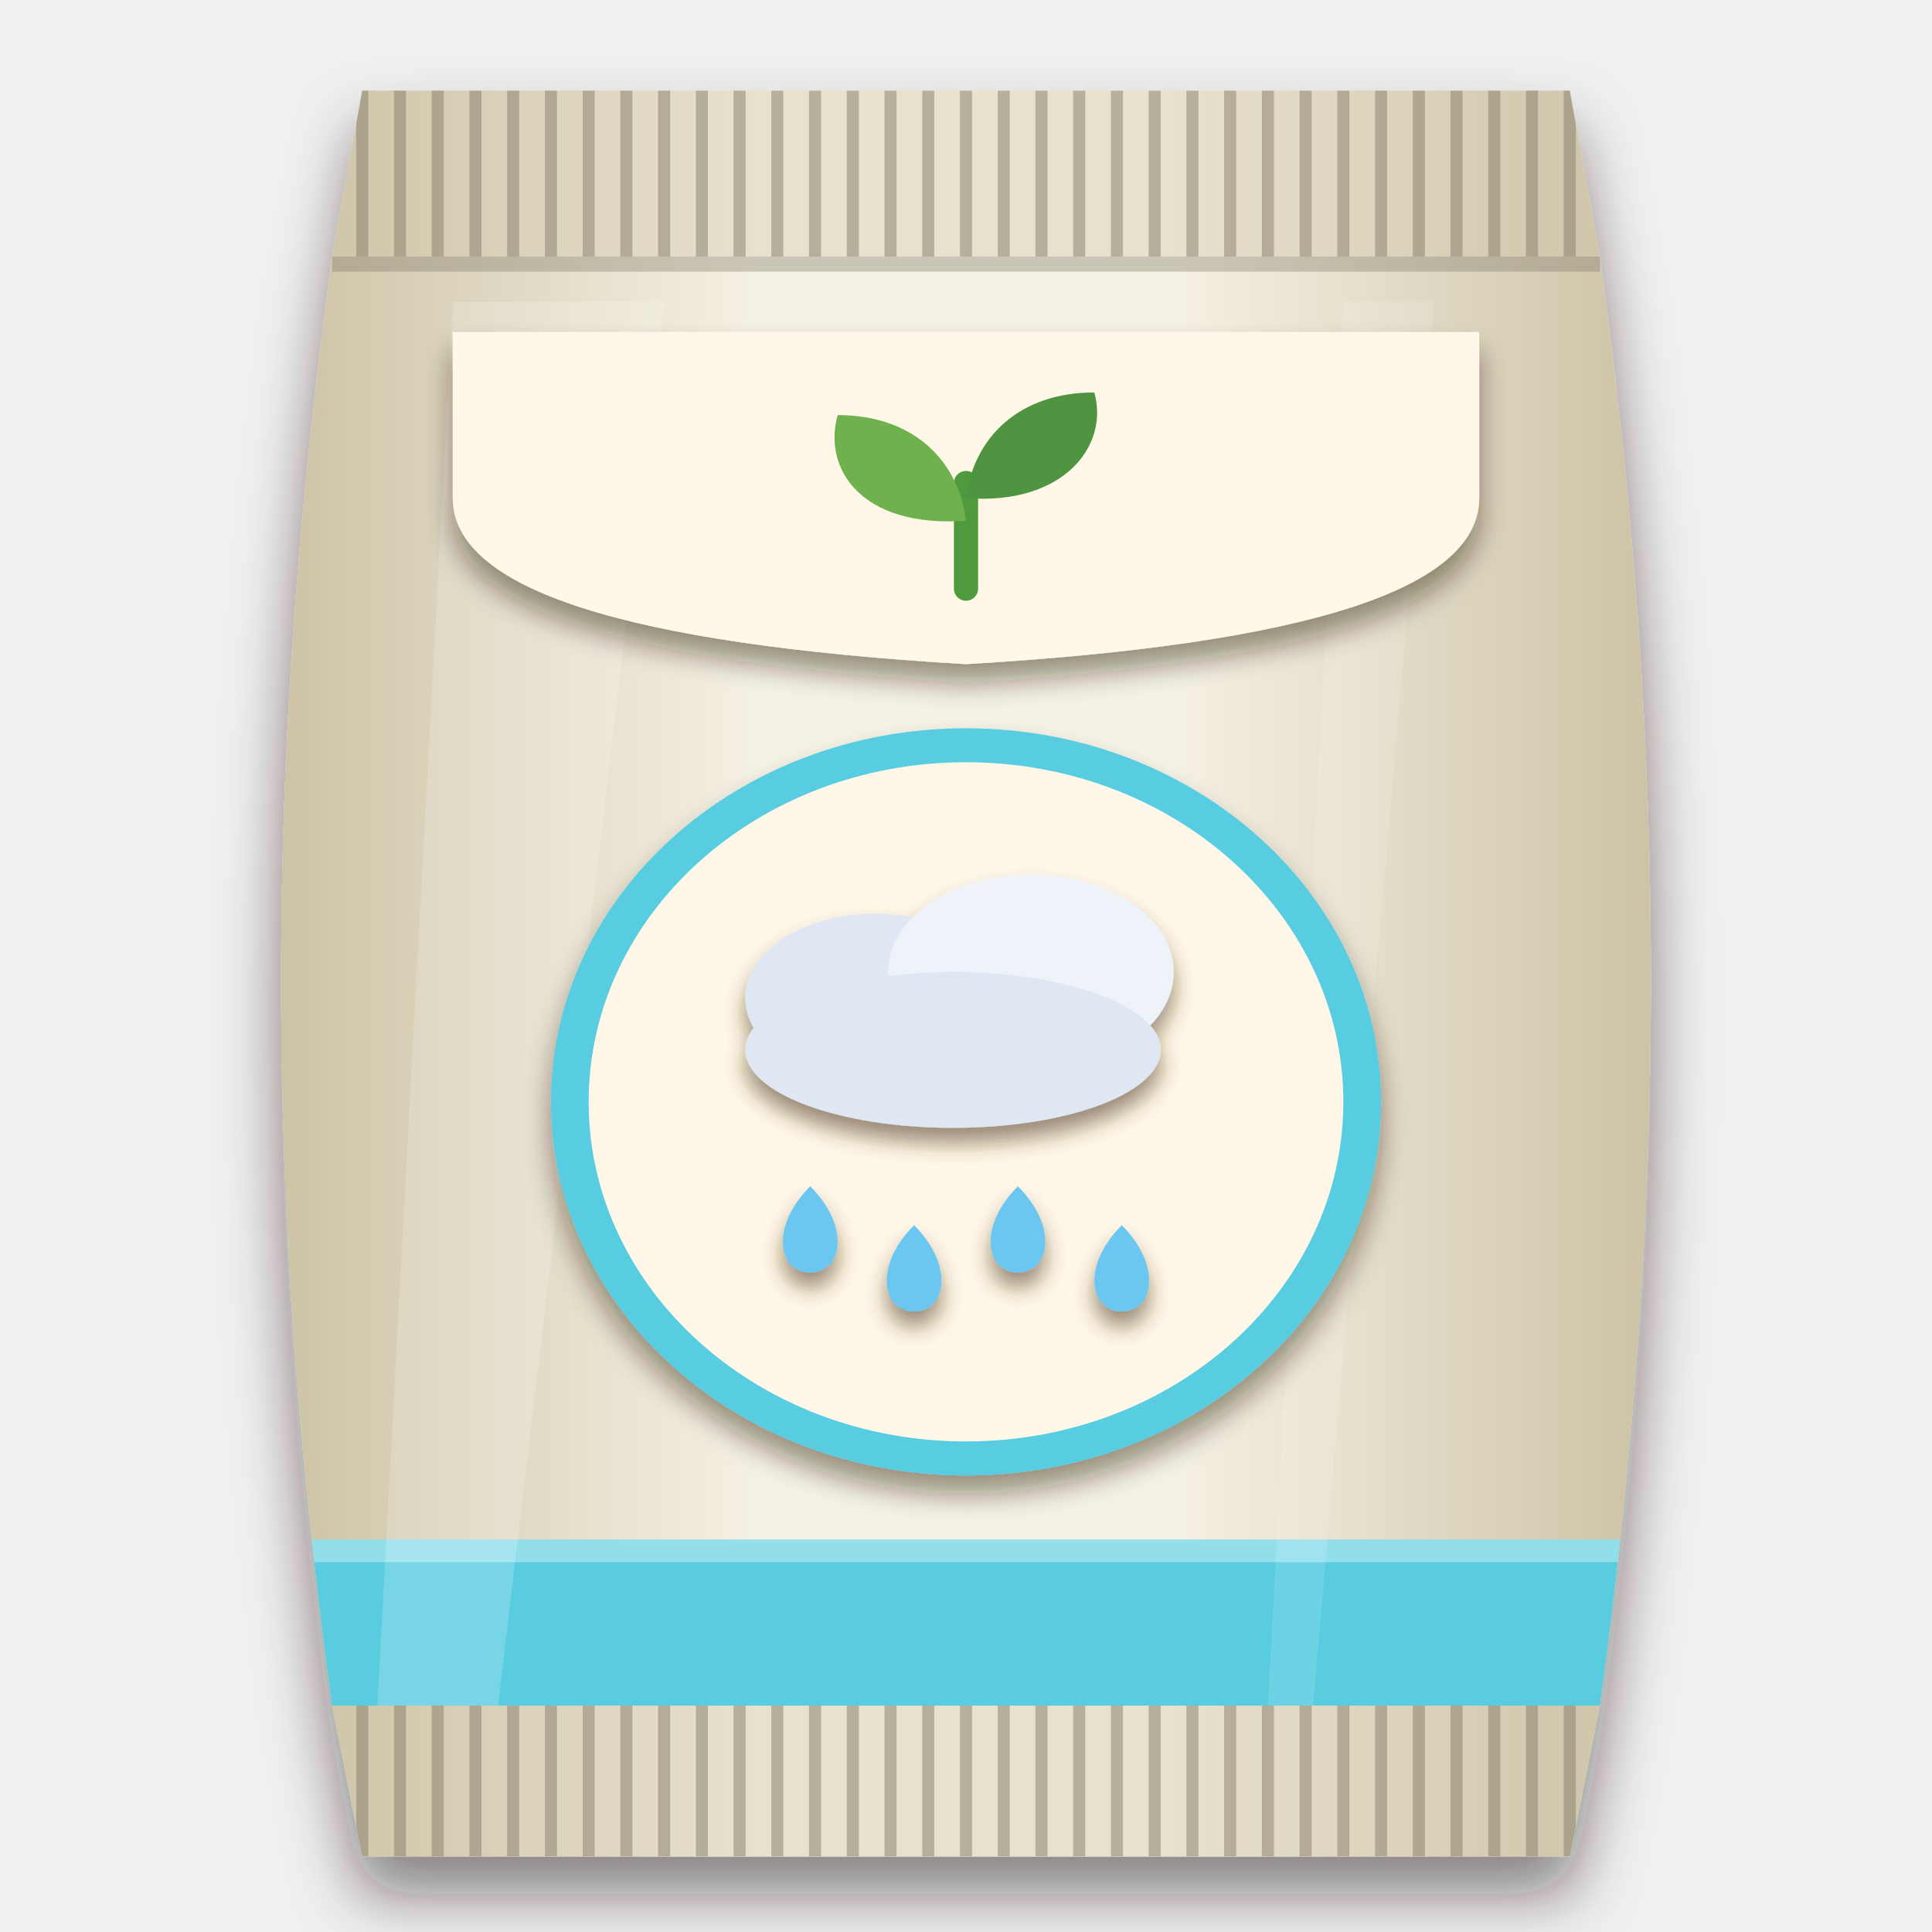
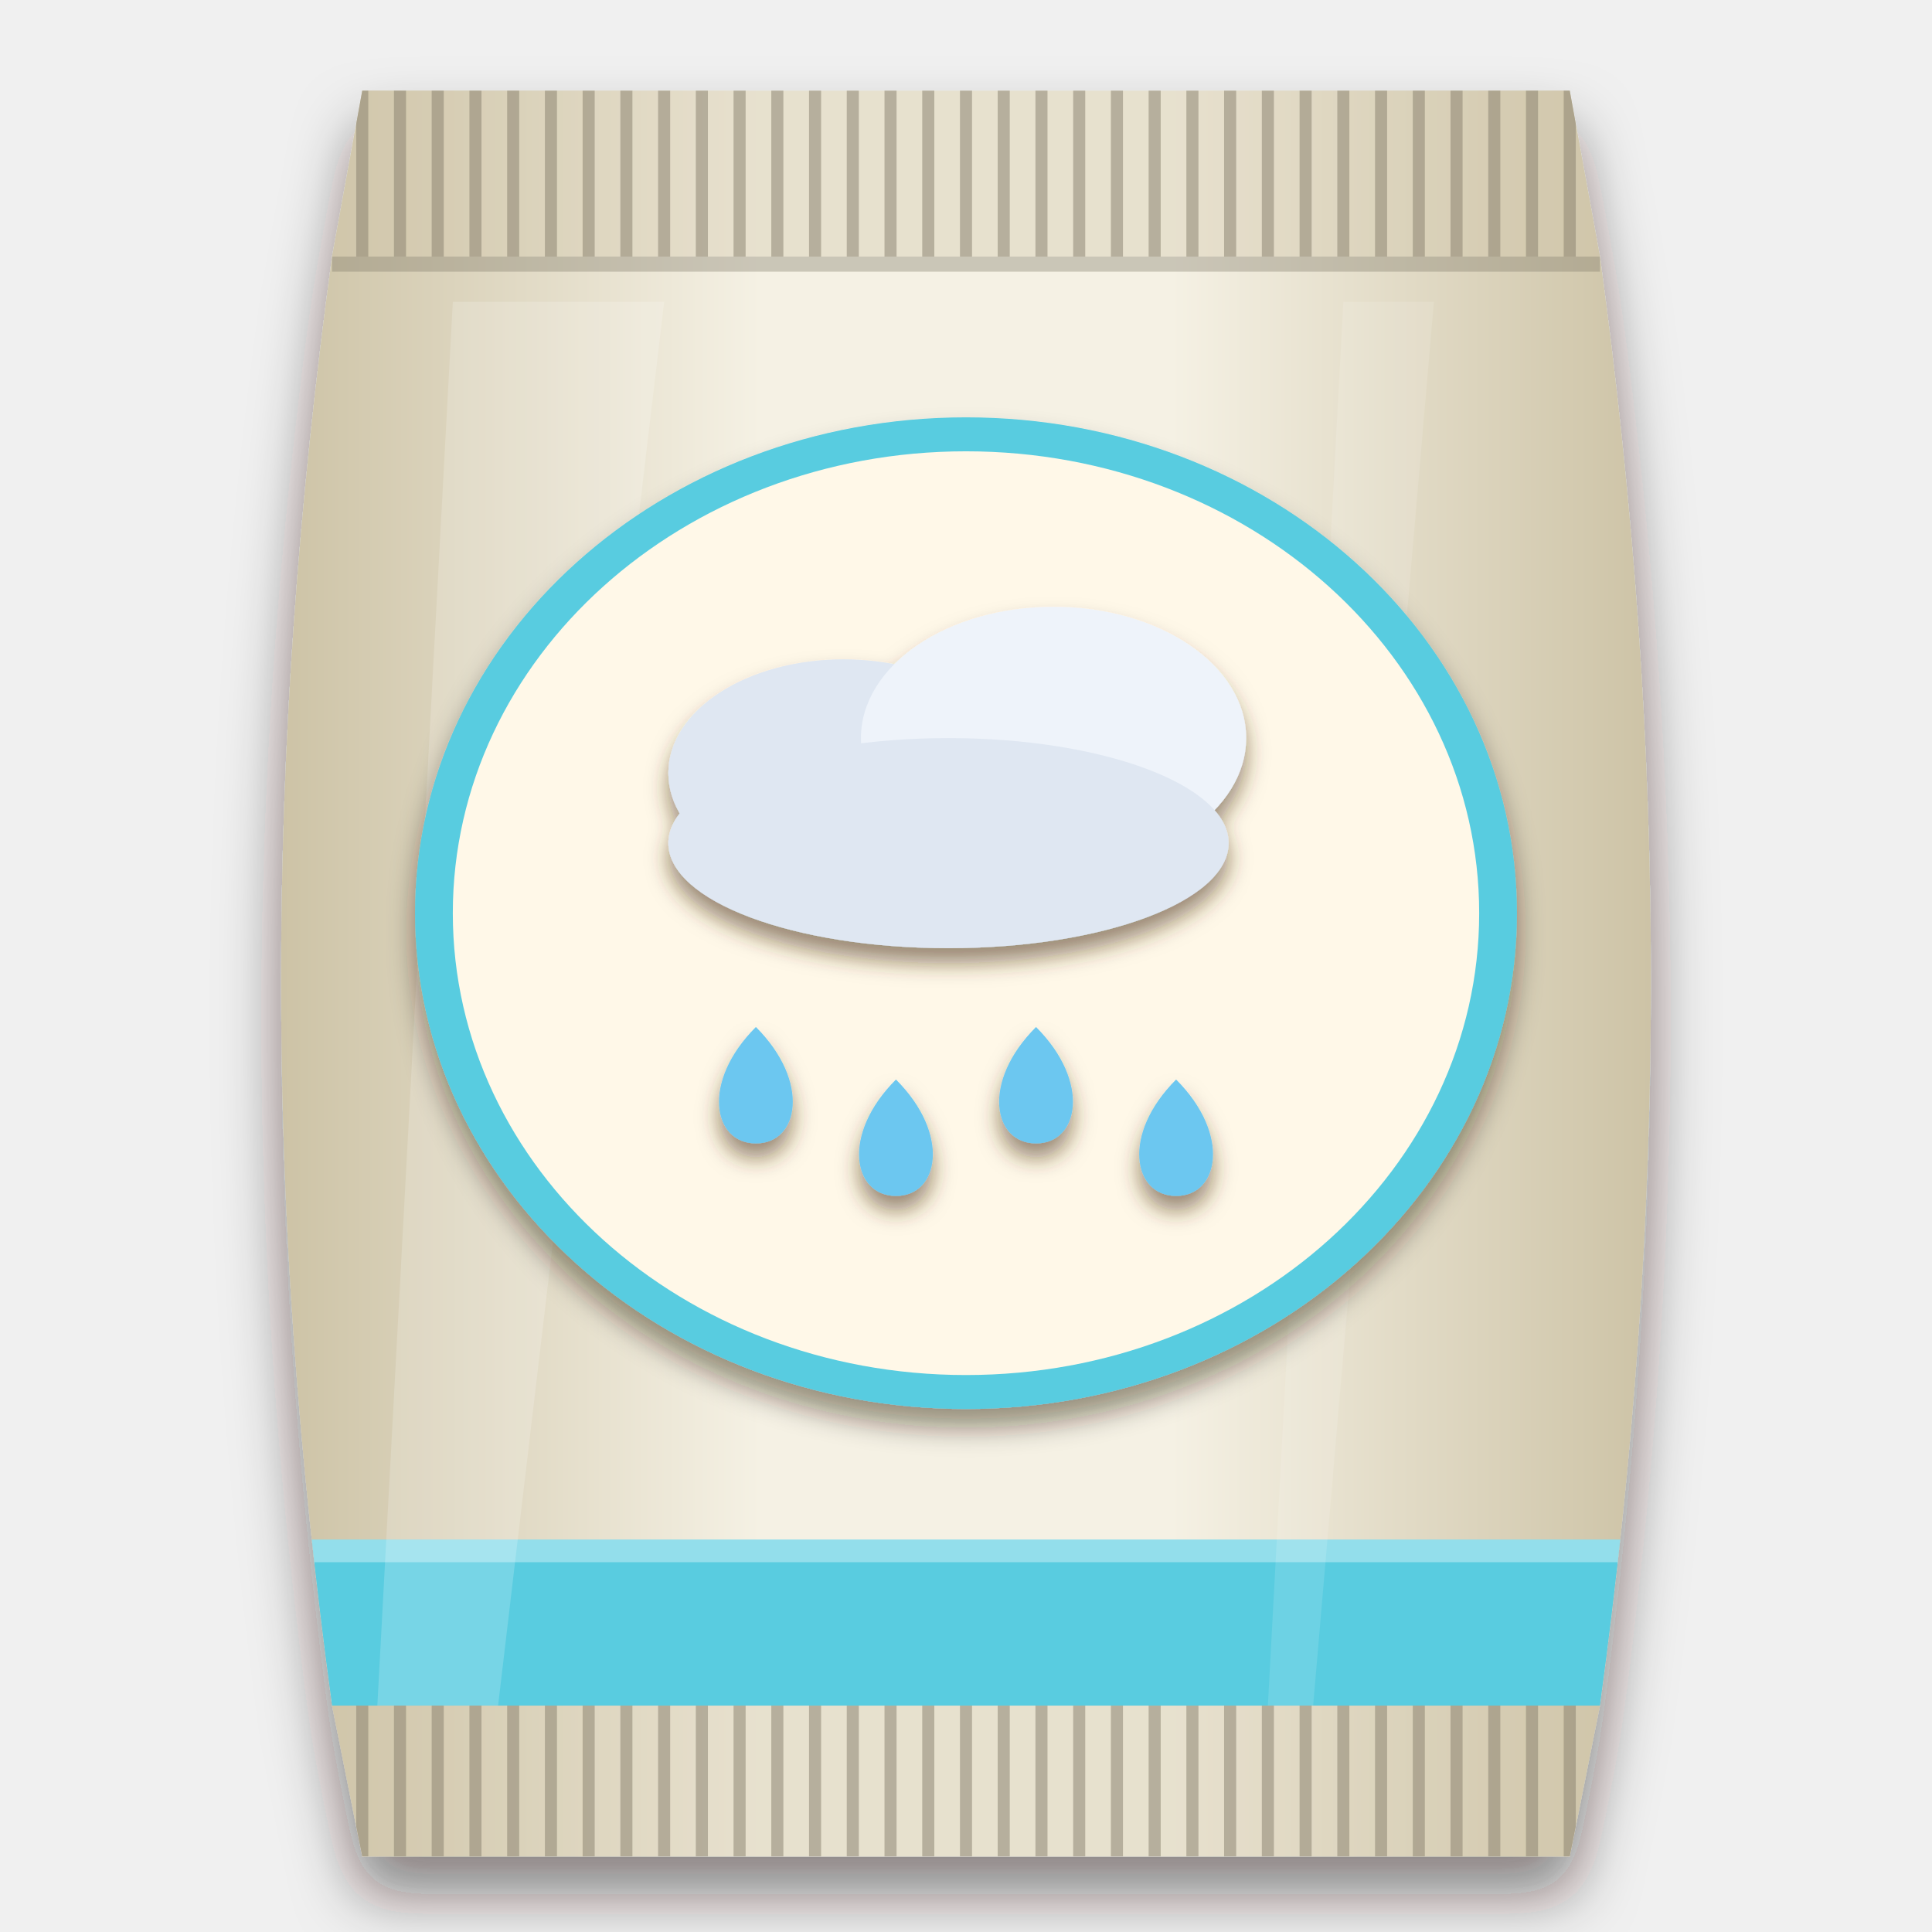
<svg xmlns="http://www.w3.org/2000/svg" viewBox="0 0 256 256" width="256" height="256">
  <defs>
    <clipPath id="bagclip">
      <path d="M48 12 H208 L212 34 C221 100 221 160 212 226 L208 246 H48 L44 226 C35 160 35 100 44 34 Z" />
    </clipPath>
    <linearGradient id="bagfill" x1="0" y1="0" x2="1" y2="0">
      <stop offset="0" stop-color="#cdc3a6" />
      <stop offset="0.35" stop-color="#f5f1e4" />
      <stop offset="0.65" stop-color="#f5f1e4" />
      <stop offset="1" stop-color="#cdc3a6" />
    </linearGradient>
    <filter id="soft" x="-20%" y="-10%" width="140%" height="125%">
      <feDropShadow dx="0" dy="5" stdDeviation="4" flood-color="#1a0f08" flood-opacity="0.5" />
    </filter>
    <filter id="lab" x="-20%" y="-20%" width="140%" height="150%">
      <feDropShadow dx="0" dy="2.5" stdDeviation="1.8" flood-color="#2a1a0c" flood-opacity="0.45" />
    </filter>
    <filter id="ms" x="-20%" y="-20%" width="140%" height="150%">
      <feDropShadow dx="0" dy="2" stdDeviation="1.4" flood-color="#4a2e10" flood-opacity="0.55" />
    </filter>
  </defs>
  <g filter="url(#soft)">
    <path d="M48 12 H208 L212 34 C221 100 221 160 212 226 L208 246 H48 L44 226 C35 160 35 100 44 34 Z" fill="url(#bagfill)" />
  </g>
  <g clip-path="url(#bagclip)">
    <rect x="40" y="12" width="176" height="22" fill="#cdc3a6" opacity="0.35" />
    <path d="M48 12 V34" stroke="#857e6b" stroke-width="1.6" opacity="0.5" />
    <path d="M53 12 V34" stroke="#857e6b" stroke-width="1.6" opacity="0.5" />
    <path d="M58 12 V34" stroke="#857e6b" stroke-width="1.6" opacity="0.5" />
    <path d="M63 12 V34" stroke="#857e6b" stroke-width="1.6" opacity="0.5" />
    <path d="M68 12 V34" stroke="#857e6b" stroke-width="1.6" opacity="0.5" />
    <path d="M73 12 V34" stroke="#857e6b" stroke-width="1.6" opacity="0.5" />
    <path d="M78 12 V34" stroke="#857e6b" stroke-width="1.6" opacity="0.5" />
    <path d="M83 12 V34" stroke="#857e6b" stroke-width="1.6" opacity="0.5" />
    <path d="M88 12 V34" stroke="#857e6b" stroke-width="1.6" opacity="0.5" />
    <path d="M93 12 V34" stroke="#857e6b" stroke-width="1.6" opacity="0.5" />
    <path d="M98 12 V34" stroke="#857e6b" stroke-width="1.6" opacity="0.5" />
    <path d="M103 12 V34" stroke="#857e6b" stroke-width="1.6" opacity="0.5" />
    <path d="M108 12 V34" stroke="#857e6b" stroke-width="1.6" opacity="0.5" />
    <path d="M113 12 V34" stroke="#857e6b" stroke-width="1.6" opacity="0.5" />
    <path d="M118 12 V34" stroke="#857e6b" stroke-width="1.6" opacity="0.5" />
    <path d="M123 12 V34" stroke="#857e6b" stroke-width="1.6" opacity="0.5" />
    <path d="M128 12 V34" stroke="#857e6b" stroke-width="1.6" opacity="0.5" />
    <path d="M133 12 V34" stroke="#857e6b" stroke-width="1.6" opacity="0.5" />
    <path d="M138 12 V34" stroke="#857e6b" stroke-width="1.6" opacity="0.5" />
    <path d="M143 12 V34" stroke="#857e6b" stroke-width="1.6" opacity="0.5" />
    <path d="M148 12 V34" stroke="#857e6b" stroke-width="1.6" opacity="0.5" />
    <path d="M153 12 V34" stroke="#857e6b" stroke-width="1.6" opacity="0.5" />
    <path d="M158 12 V34" stroke="#857e6b" stroke-width="1.6" opacity="0.5" />
    <path d="M163 12 V34" stroke="#857e6b" stroke-width="1.6" opacity="0.5" />
    <path d="M168 12 V34" stroke="#857e6b" stroke-width="1.6" opacity="0.5" />
    <path d="M173 12 V34" stroke="#857e6b" stroke-width="1.6" opacity="0.5" />
    <path d="M178 12 V34" stroke="#857e6b" stroke-width="1.6" opacity="0.5" />
    <path d="M183 12 V34" stroke="#857e6b" stroke-width="1.6" opacity="0.5" />
    <path d="M188 12 V34" stroke="#857e6b" stroke-width="1.6" opacity="0.5" />
    <path d="M193 12 V34" stroke="#857e6b" stroke-width="1.6" opacity="0.5" />
    <path d="M198 12 V34" stroke="#857e6b" stroke-width="1.6" opacity="0.5" />
    <path d="M203 12 V34" stroke="#857e6b" stroke-width="1.6" opacity="0.5" />
    <path d="M208 12 V34" stroke="#857e6b" stroke-width="1.6" opacity="0.5" />
    <rect x="40" y="226" width="176" height="20" fill="#cdc3a6" opacity="0.35" />
    <path d="M48 226 V246" stroke="#857e6b" stroke-width="1.6" opacity="0.5" />
    <path d="M53 226 V246" stroke="#857e6b" stroke-width="1.6" opacity="0.5" />
    <path d="M58 226 V246" stroke="#857e6b" stroke-width="1.6" opacity="0.5" />
    <path d="M63 226 V246" stroke="#857e6b" stroke-width="1.6" opacity="0.5" />
    <path d="M68 226 V246" stroke="#857e6b" stroke-width="1.6" opacity="0.5" />
    <path d="M73 226 V246" stroke="#857e6b" stroke-width="1.6" opacity="0.5" />
    <path d="M78 226 V246" stroke="#857e6b" stroke-width="1.6" opacity="0.5" />
    <path d="M83 226 V246" stroke="#857e6b" stroke-width="1.6" opacity="0.5" />
    <path d="M88 226 V246" stroke="#857e6b" stroke-width="1.6" opacity="0.5" />
    <path d="M93 226 V246" stroke="#857e6b" stroke-width="1.6" opacity="0.5" />
    <path d="M98 226 V246" stroke="#857e6b" stroke-width="1.6" opacity="0.5" />
    <path d="M103 226 V246" stroke="#857e6b" stroke-width="1.6" opacity="0.5" />
    <path d="M108 226 V246" stroke="#857e6b" stroke-width="1.6" opacity="0.5" />
    <path d="M113 226 V246" stroke="#857e6b" stroke-width="1.6" opacity="0.5" />
    <path d="M118 226 V246" stroke="#857e6b" stroke-width="1.6" opacity="0.5" />
    <path d="M123 226 V246" stroke="#857e6b" stroke-width="1.6" opacity="0.5" />
    <path d="M128 226 V246" stroke="#857e6b" stroke-width="1.6" opacity="0.5" />
    <path d="M133 226 V246" stroke="#857e6b" stroke-width="1.6" opacity="0.5" />
    <path d="M138 226 V246" stroke="#857e6b" stroke-width="1.6" opacity="0.5" />
    <path d="M143 226 V246" stroke="#857e6b" stroke-width="1.6" opacity="0.5" />
    <path d="M148 226 V246" stroke="#857e6b" stroke-width="1.6" opacity="0.5" />
    <path d="M153 226 V246" stroke="#857e6b" stroke-width="1.6" opacity="0.5" />
    <path d="M158 226 V246" stroke="#857e6b" stroke-width="1.6" opacity="0.5" />
    <path d="M163 226 V246" stroke="#857e6b" stroke-width="1.6" opacity="0.5" />
    <path d="M168 226 V246" stroke="#857e6b" stroke-width="1.6" opacity="0.5" />
    <path d="M173 226 V246" stroke="#857e6b" stroke-width="1.6" opacity="0.5" />
    <path d="M178 226 V246" stroke="#857e6b" stroke-width="1.6" opacity="0.5" />
    <path d="M183 226 V246" stroke="#857e6b" stroke-width="1.6" opacity="0.5" />
    <path d="M188 226 V246" stroke="#857e6b" stroke-width="1.6" opacity="0.5" />
    <path d="M193 226 V246" stroke="#857e6b" stroke-width="1.6" opacity="0.5" />
    <path d="M198 226 V246" stroke="#857e6b" stroke-width="1.6" opacity="0.5" />
    <path d="M203 226 V246" stroke="#857e6b" stroke-width="1.6" opacity="0.5" />
    <path d="M208 226 V246" stroke="#857e6b" stroke-width="1.6" opacity="0.5" />
    <path d="M44 35 H212" stroke="#7b7563" stroke-width="2" opacity="0.35" />
    <path d="M44 225 H212" stroke="#7b7563" stroke-width="2" opacity="0.35" />
    <rect x="40" y="204" width="176" height="22" fill="#59cce0" />
    <rect x="40" y="204" width="176" height="3" fill="#ffffff" opacity="0.35" />
    <path d="M60 40 L88 40 L66 226 L50 226 Z" fill="#ffffff" opacity="0.18" />
    <path d="M178 40 L190 40 L174 226 L168 226 Z" fill="#ffffff" opacity="0.12" />
  </g>
  <g filter="url(#lab)">
-     <path d="M60 44 H196 V66 Q196 84 128 88 Q60 84 60 66 Z" fill="#fff8e8" />
-   </g>
-   <g transform="translate(128 66)">
-     <path d="M0 12 V-2" stroke="#4f9a3c" stroke-width="3.2" stroke-linecap="round" fill="none" />
-     <path d="M0 3 C-14 4 -19 -4 -17 -11 C-7 -11 -1 -5 0 3 Z" fill="#6fb04f" />
-     <path d="M0 0 C13 1 19 -7 17 -14 C7 -14 1 -8 0 0 Z" fill="#4f9440" />
-   </g>
-   <g filter="url(#lab)">
    <g fill="#59cce0">
-       <ellipse cx="128" cy="146" rx="55" ry="49.5" />
+       <ellipse cx="128" cy="121" rx="73" ry="65.7" />
    </g>
  </g>
  <g fill="#fff8e8">
-     <ellipse cx="128" cy="146" rx="50" ry="45" />
+     <ellipse cx="128" cy="121" rx="68" ry="61.2" />
  </g>
  <g filter="url(#ms)">
-     <g transform="translate(85 106.44) scale(0.86)">
+     <g transform="translate(70 67.64) scale(1.16)">
      <ellipse cx="36" cy="30" rx="20" ry="13" transform="rotate(0 36 30)" fill="#dfe7f2" />
      <ellipse cx="60" cy="26" rx="22" ry="15" transform="rotate(0 60 26)" fill="#eef3fa" />
      <ellipse cx="48" cy="38" rx="32" ry="12" transform="rotate(0 48 38)" fill="#dfe7f2" />
      <path d="M26 59 C32.3 65.3, 30.9 72.3, 26 72.3 C21.1 72.3, 19.7 65.3, 26 59 Z" fill="#6cc7f0" />
      <path d="M42 65 C48.3 71.3, 46.9 78.3, 42 78.3 C37.1 78.3, 35.7 71.3, 42 65 Z" fill="#6cc7f0" />
      <path d="M58 59 C64.3 65.3, 62.9 72.3, 58 72.3 C53.1 72.3, 51.7 65.3, 58 59 Z" fill="#6cc7f0" />
      <path d="M74 65 C80.3 71.3, 78.9 78.3, 74 78.3 C69.1 78.3, 67.7 71.3, 74 65 Z" fill="#6cc7f0" />
    </g>
  </g>
</svg>
